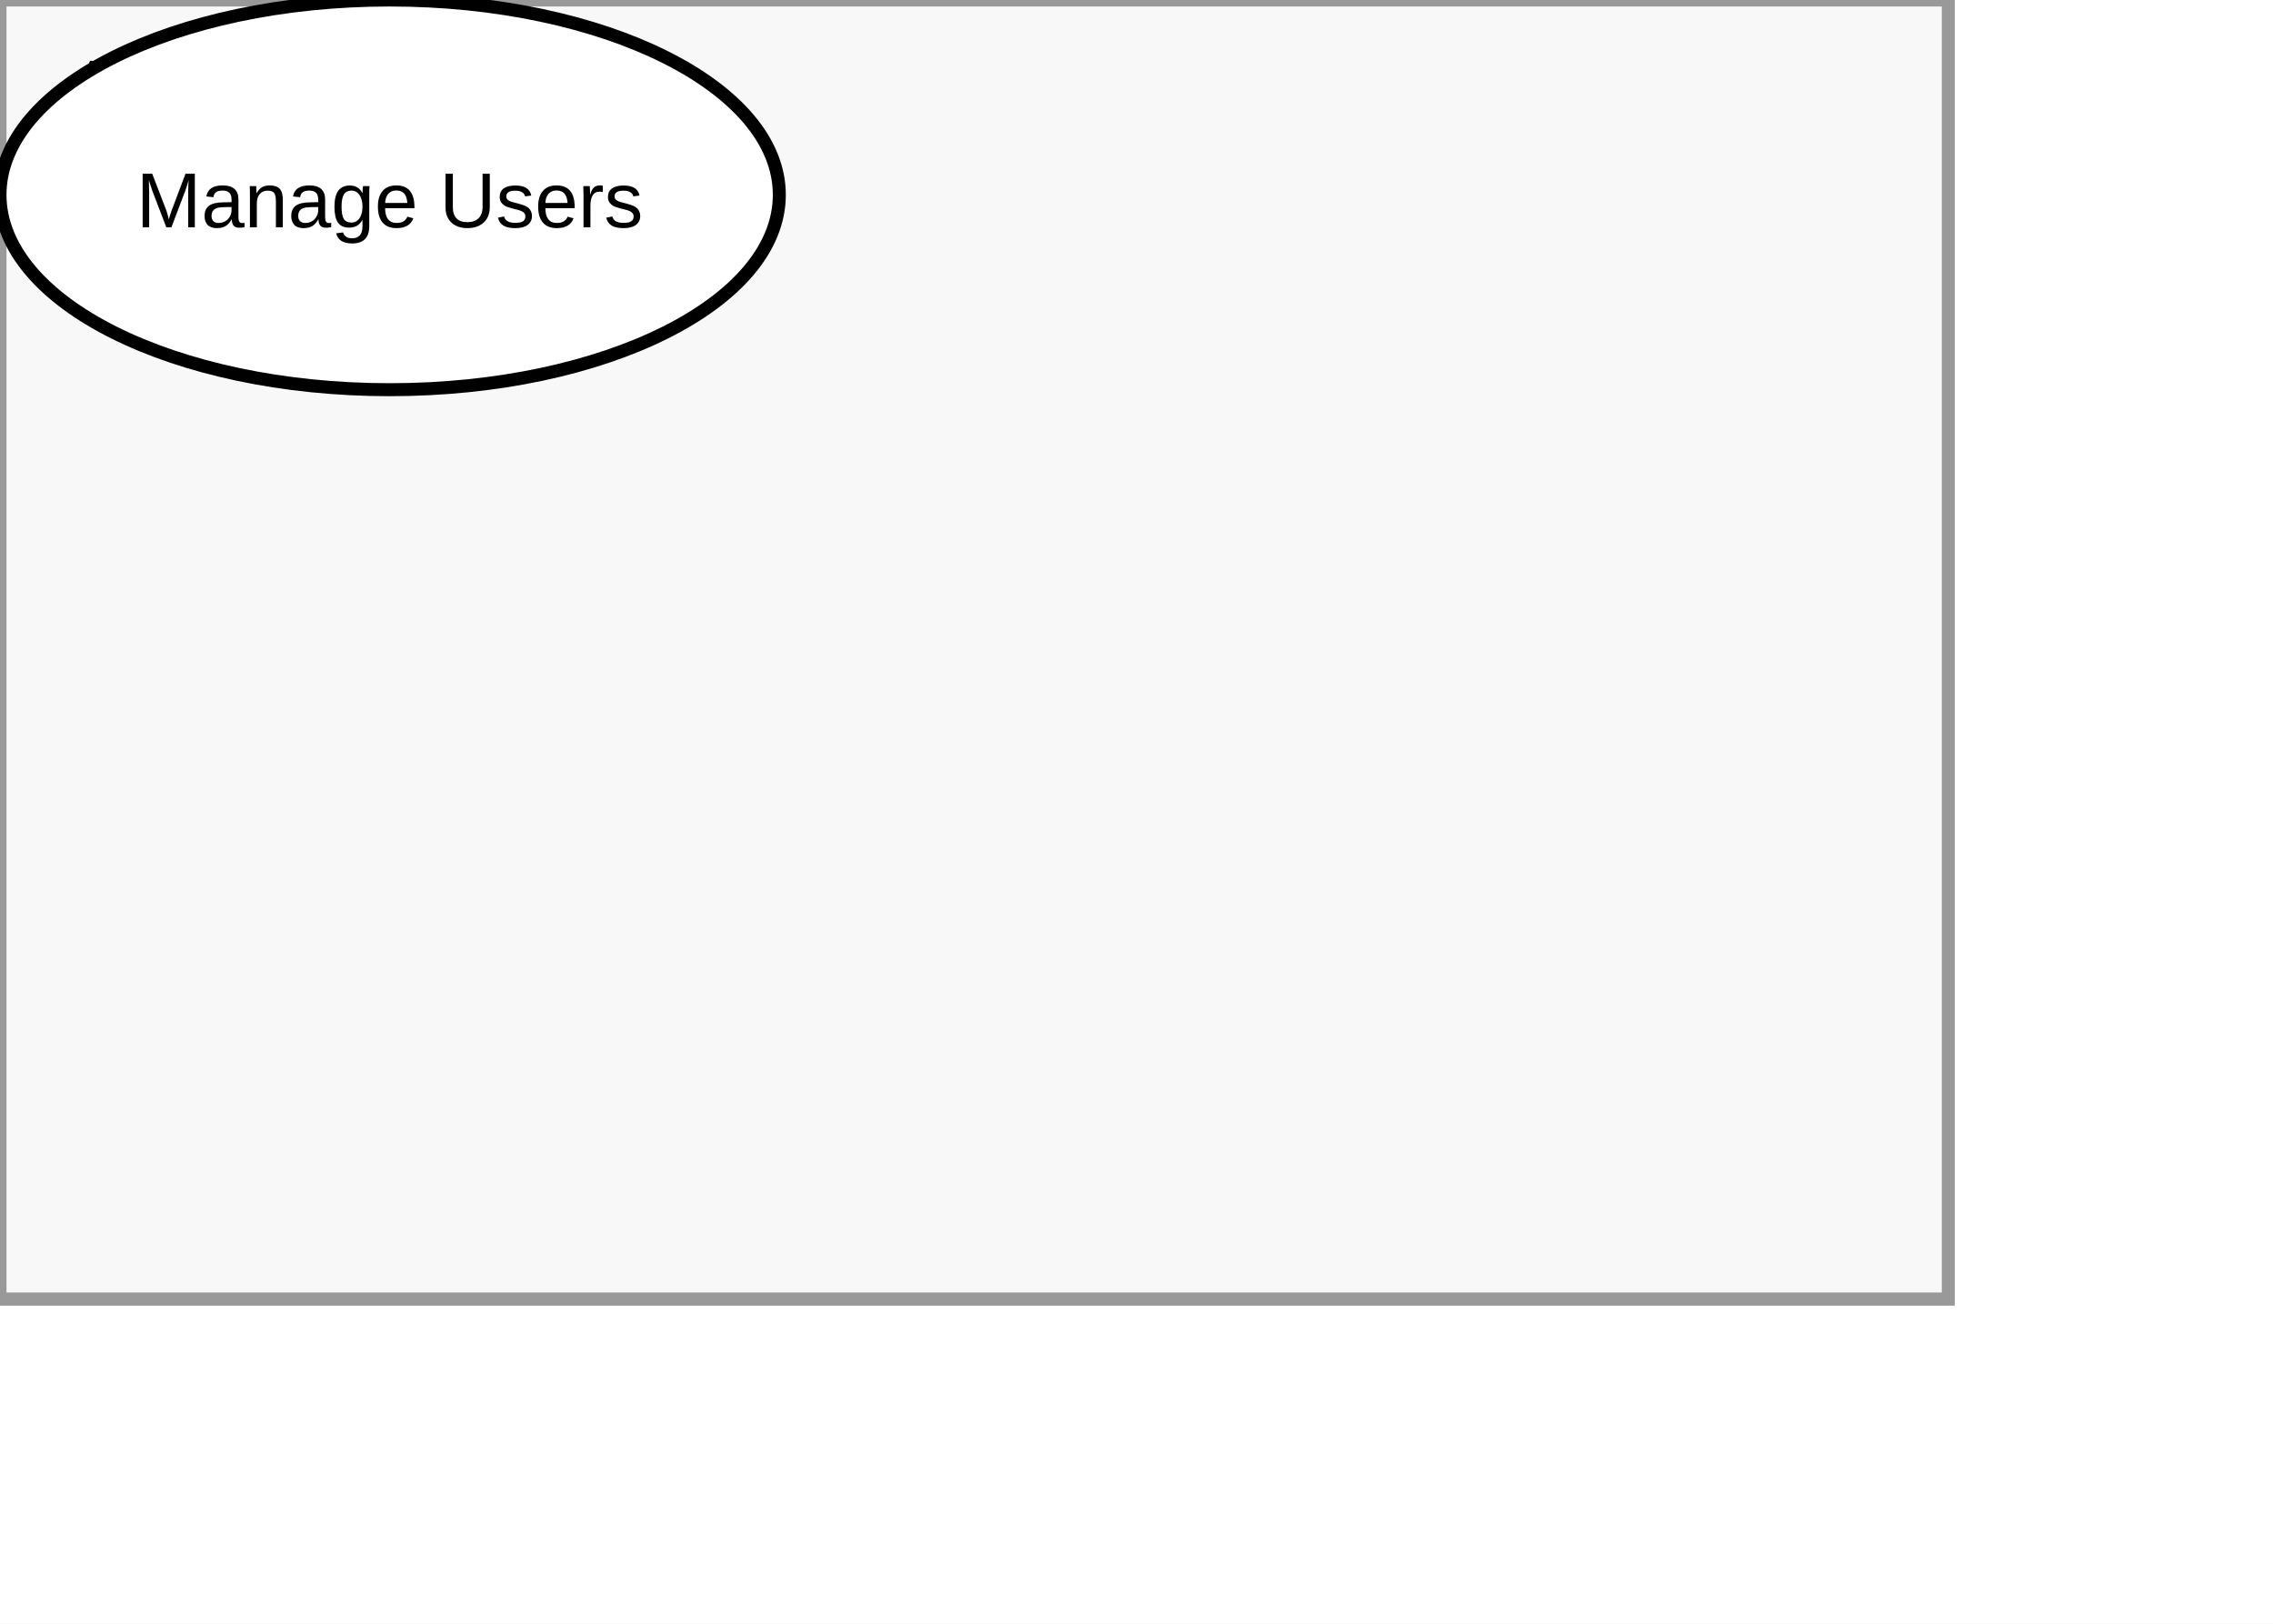
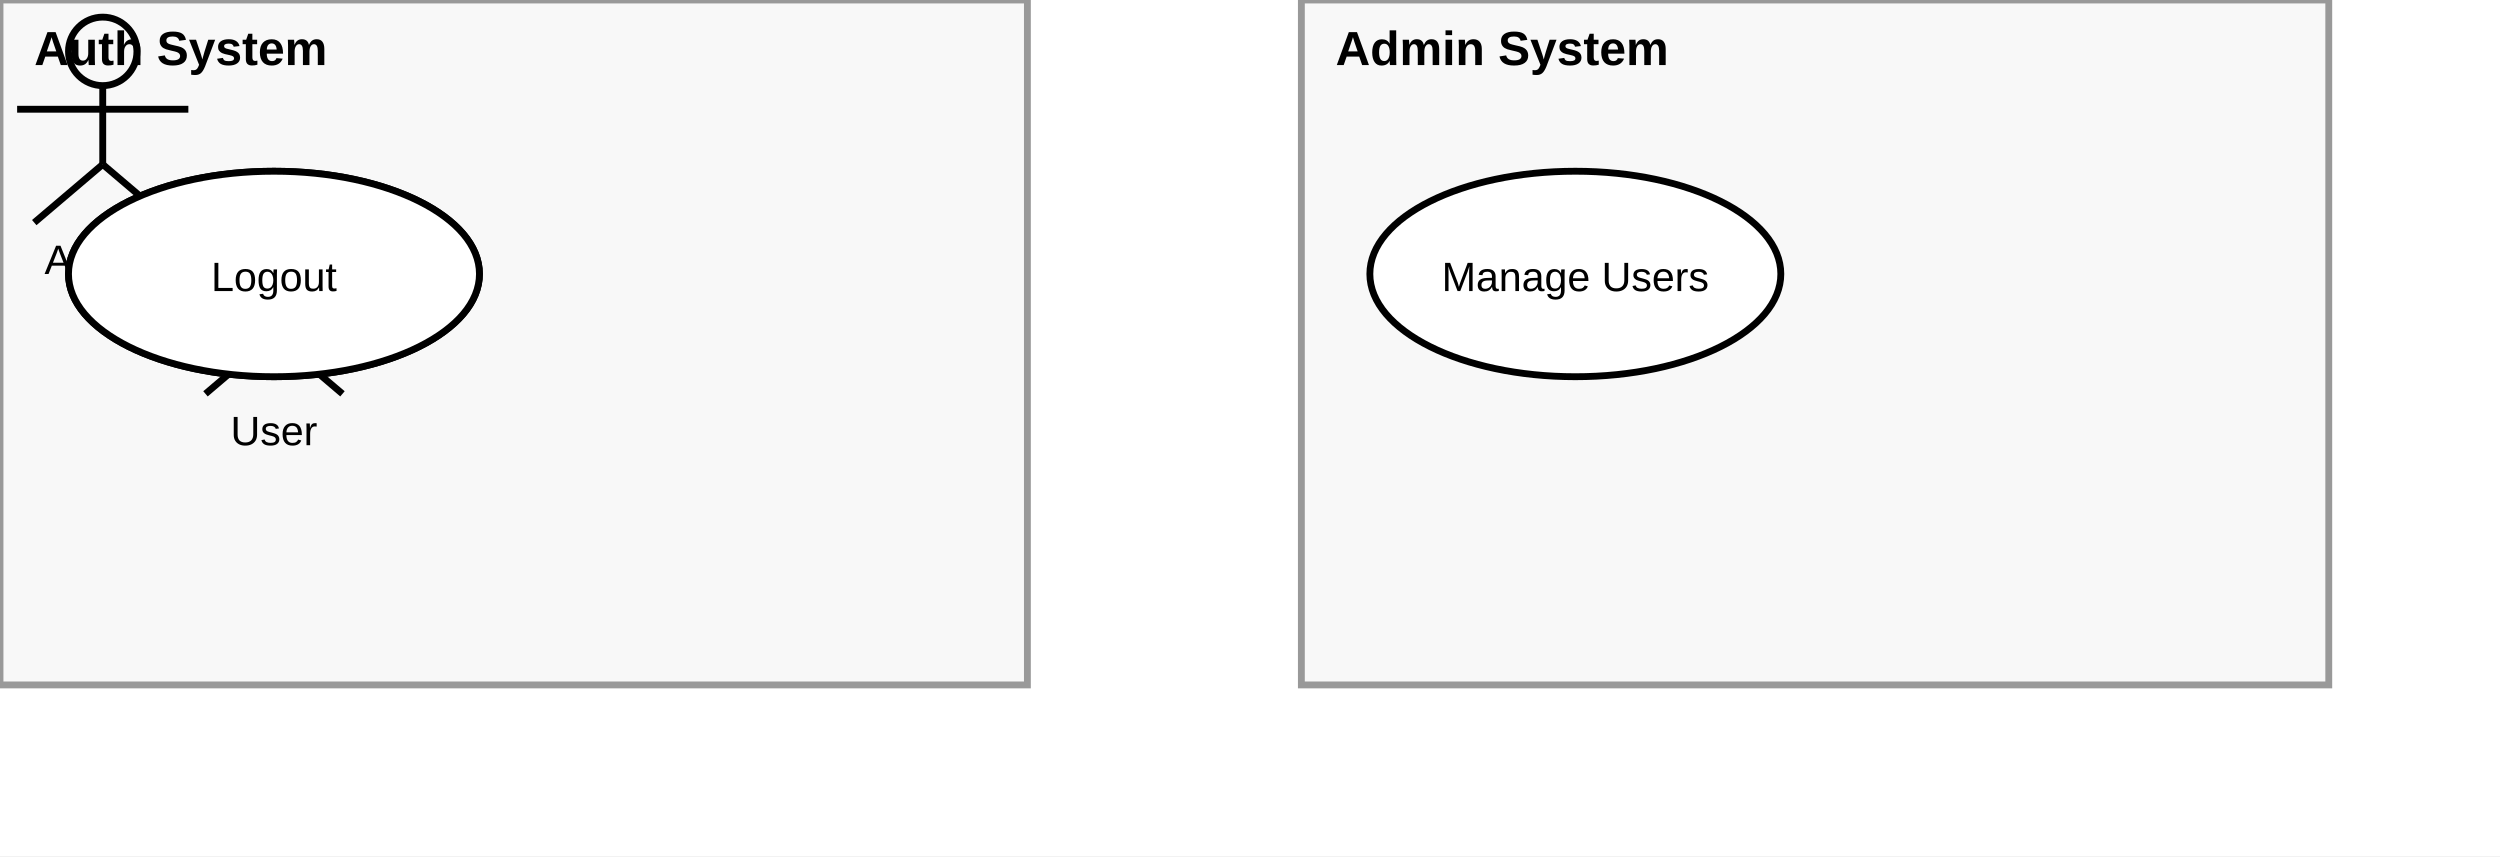
- <svg xmlns="http://www.w3.org/2000/svg" width="350" height="250" viewBox="0 0 350 250">
+ <svg xmlns="http://www.w3.org/2000/svg" width="730" height="250" viewBox="0 0 730 250">
  <rect width="100%" height="100%" fill="white" />
+   <g id="systemBoundary_5">
+     <rect x="0" y="0" width="300" height="200" fill="#f8f8f8" stroke="#999" stroke-width="2" />
+     <text x="10" y="19" font-size="14" font-family="Arial" font-weight="bold" fill="black">
+           Auth System
+         </text>
+   </g>
+   <g id="systemBoundary_6">
+     <rect x="380" y="0" width="300" height="200" fill="#f8f8f8" stroke="#999" stroke-width="2" />
+     <text x="390" y="19" font-size="14" font-family="Arial" font-weight="bold" fill="black">
+           Admin System
+         </text>
+   </g>
  <g id="actor_0">
    <circle cx="80" cy="65" r="10" fill="none" stroke="black" stroke-width="2" />
    <line x1="80" y1="75" x2="80" y2="98" stroke="black" stroke-width="2" />
    <line x1="55" y1="81.9" x2="105" y2="81.9" stroke="black" stroke-width="2" />
    <line x1="80" y1="98" x2="60" y2="115" stroke="black" stroke-width="2" />
    <line x1="80" y1="98" x2="100" y2="115" stroke="black" stroke-width="2" />
    <text x="80" y="130" text-anchor="middle" font-size="12" font-family="Arial" fill="black">
          User
        </text>
  </g>
  <g id="actor_1">
    <circle cx="30" cy="15" r="10" fill="none" stroke="black" stroke-width="2" />
    <line x1="30" y1="25" x2="30" y2="48" stroke="black" stroke-width="2" />
    <line x1="5" y1="31.9" x2="55" y2="31.9" stroke="black" stroke-width="2" />
    <line x1="30" y1="48" x2="10" y2="65" stroke="black" stroke-width="2" />
    <line x1="30" y1="48" x2="50" y2="65" stroke="black" stroke-width="2" />
    <text x="30" y="80" text-anchor="middle" font-size="12" font-family="Arial" fill="black">
          Admin
        </text>
  </g>
  <g id="usecase_2">
-     <ellipse cx="60" cy="30" rx="60" ry="30" fill="white" stroke="black" stroke-width="2" />
-     <text x="60" y="35" text-anchor="middle" font-size="12" font-family="Arial" fill="black">
+     <ellipse cx="80" cy="80" rx="60" ry="30" fill="white" stroke="black" stroke-width="2" />
+     <text x="80" y="85" text-anchor="middle" font-size="12" font-family="Arial" fill="black">
          Login
        </text>
  </g>
  <g id="usecase_3">
-     <ellipse cx="60" cy="30" rx="60" ry="30" fill="white" stroke="black" stroke-width="2" />
-     <text x="60" y="35" text-anchor="middle" font-size="12" font-family="Arial" fill="black">
+     <ellipse cx="80" cy="80" rx="60" ry="30" fill="white" stroke="black" stroke-width="2" />
+     <text x="80" y="85" text-anchor="middle" font-size="12" font-family="Arial" fill="black">
          Logout
        </text>
  </g>
  <g id="usecase_4">
-     <ellipse cx="60" cy="30" rx="60" ry="30" fill="white" stroke="black" stroke-width="2" />
-     <text x="60" y="35" text-anchor="middle" font-size="12" font-family="Arial" fill="black">
+     <ellipse cx="460" cy="80" rx="60" ry="30" fill="white" stroke="black" stroke-width="2" />
+     <text x="460" y="85" text-anchor="middle" font-size="12" font-family="Arial" fill="black">
          Manage Users
        </text>
  </g>
-   <g id="systemBoundary_5">
-     <rect x="0" y="0" width="300" height="200" fill="#f8f8f8" stroke="#999" stroke-width="2" />
-     <text x="10" y="19" font-size="14" font-family="Arial" font-weight="bold" fill="black">
-           Auth System
-         </text>
-     <g id="usecase_2">
-       <ellipse cx="60" cy="30" rx="60" ry="30" fill="white" stroke="black" stroke-width="2" />
-       <text x="60" y="35" text-anchor="middle" font-size="12" font-family="Arial" fill="black">
-           Login
-         </text>
-     </g>
-     <g id="usecase_3">
-       <ellipse cx="60" cy="30" rx="60" ry="30" fill="white" stroke="black" stroke-width="2" />
-       <text x="60" y="35" text-anchor="middle" font-size="12" font-family="Arial" fill="black">
-           Logout
-         </text>
-     </g>
-   </g>
-   <g id="systemBoundary_6">
-     <rect x="0" y="0" width="300" height="200" fill="#f8f8f8" stroke="#999" stroke-width="2" />
-     <text x="10" y="19" font-size="14" font-family="Arial" font-weight="bold" fill="black">
-           Admin System
-         </text>
-     <g id="usecase_4">
-       <ellipse cx="60" cy="30" rx="60" ry="30" fill="white" stroke="black" stroke-width="2" />
-       <text x="60" y="35" text-anchor="middle" font-size="12" font-family="Arial" fill="black">
-           Manage Users
-         </text>
-     </g>
-   </g>
</svg>
